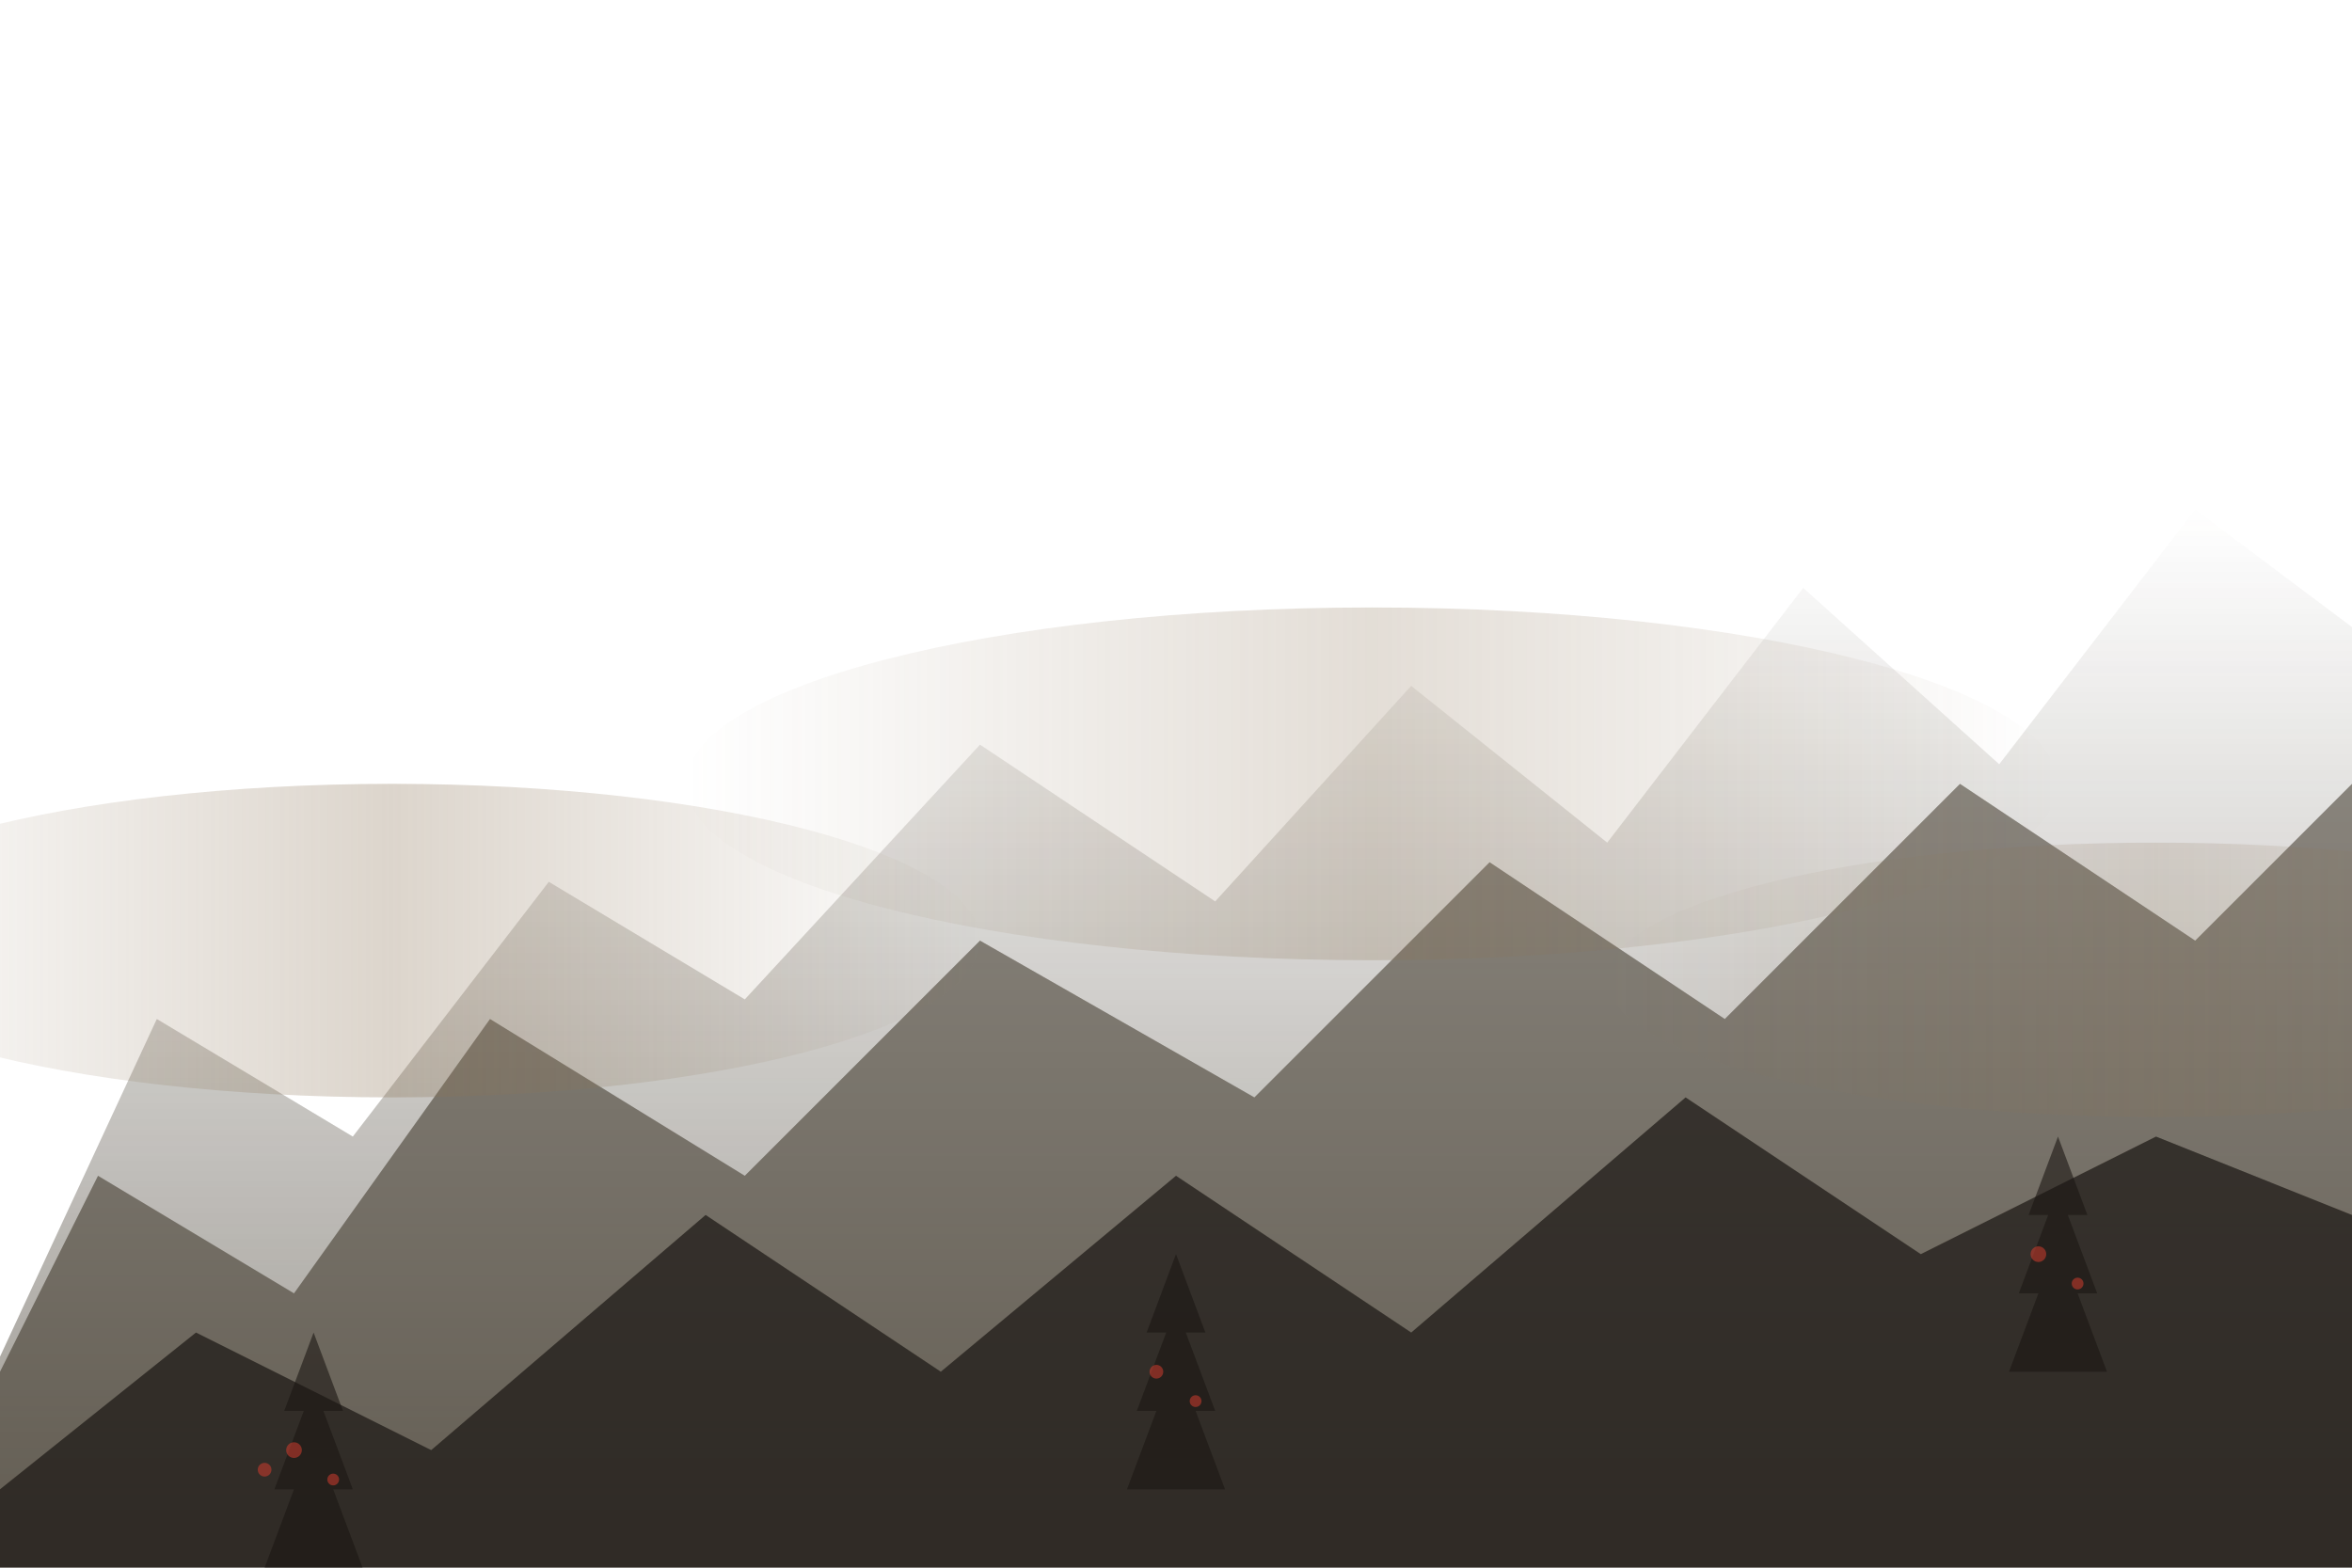
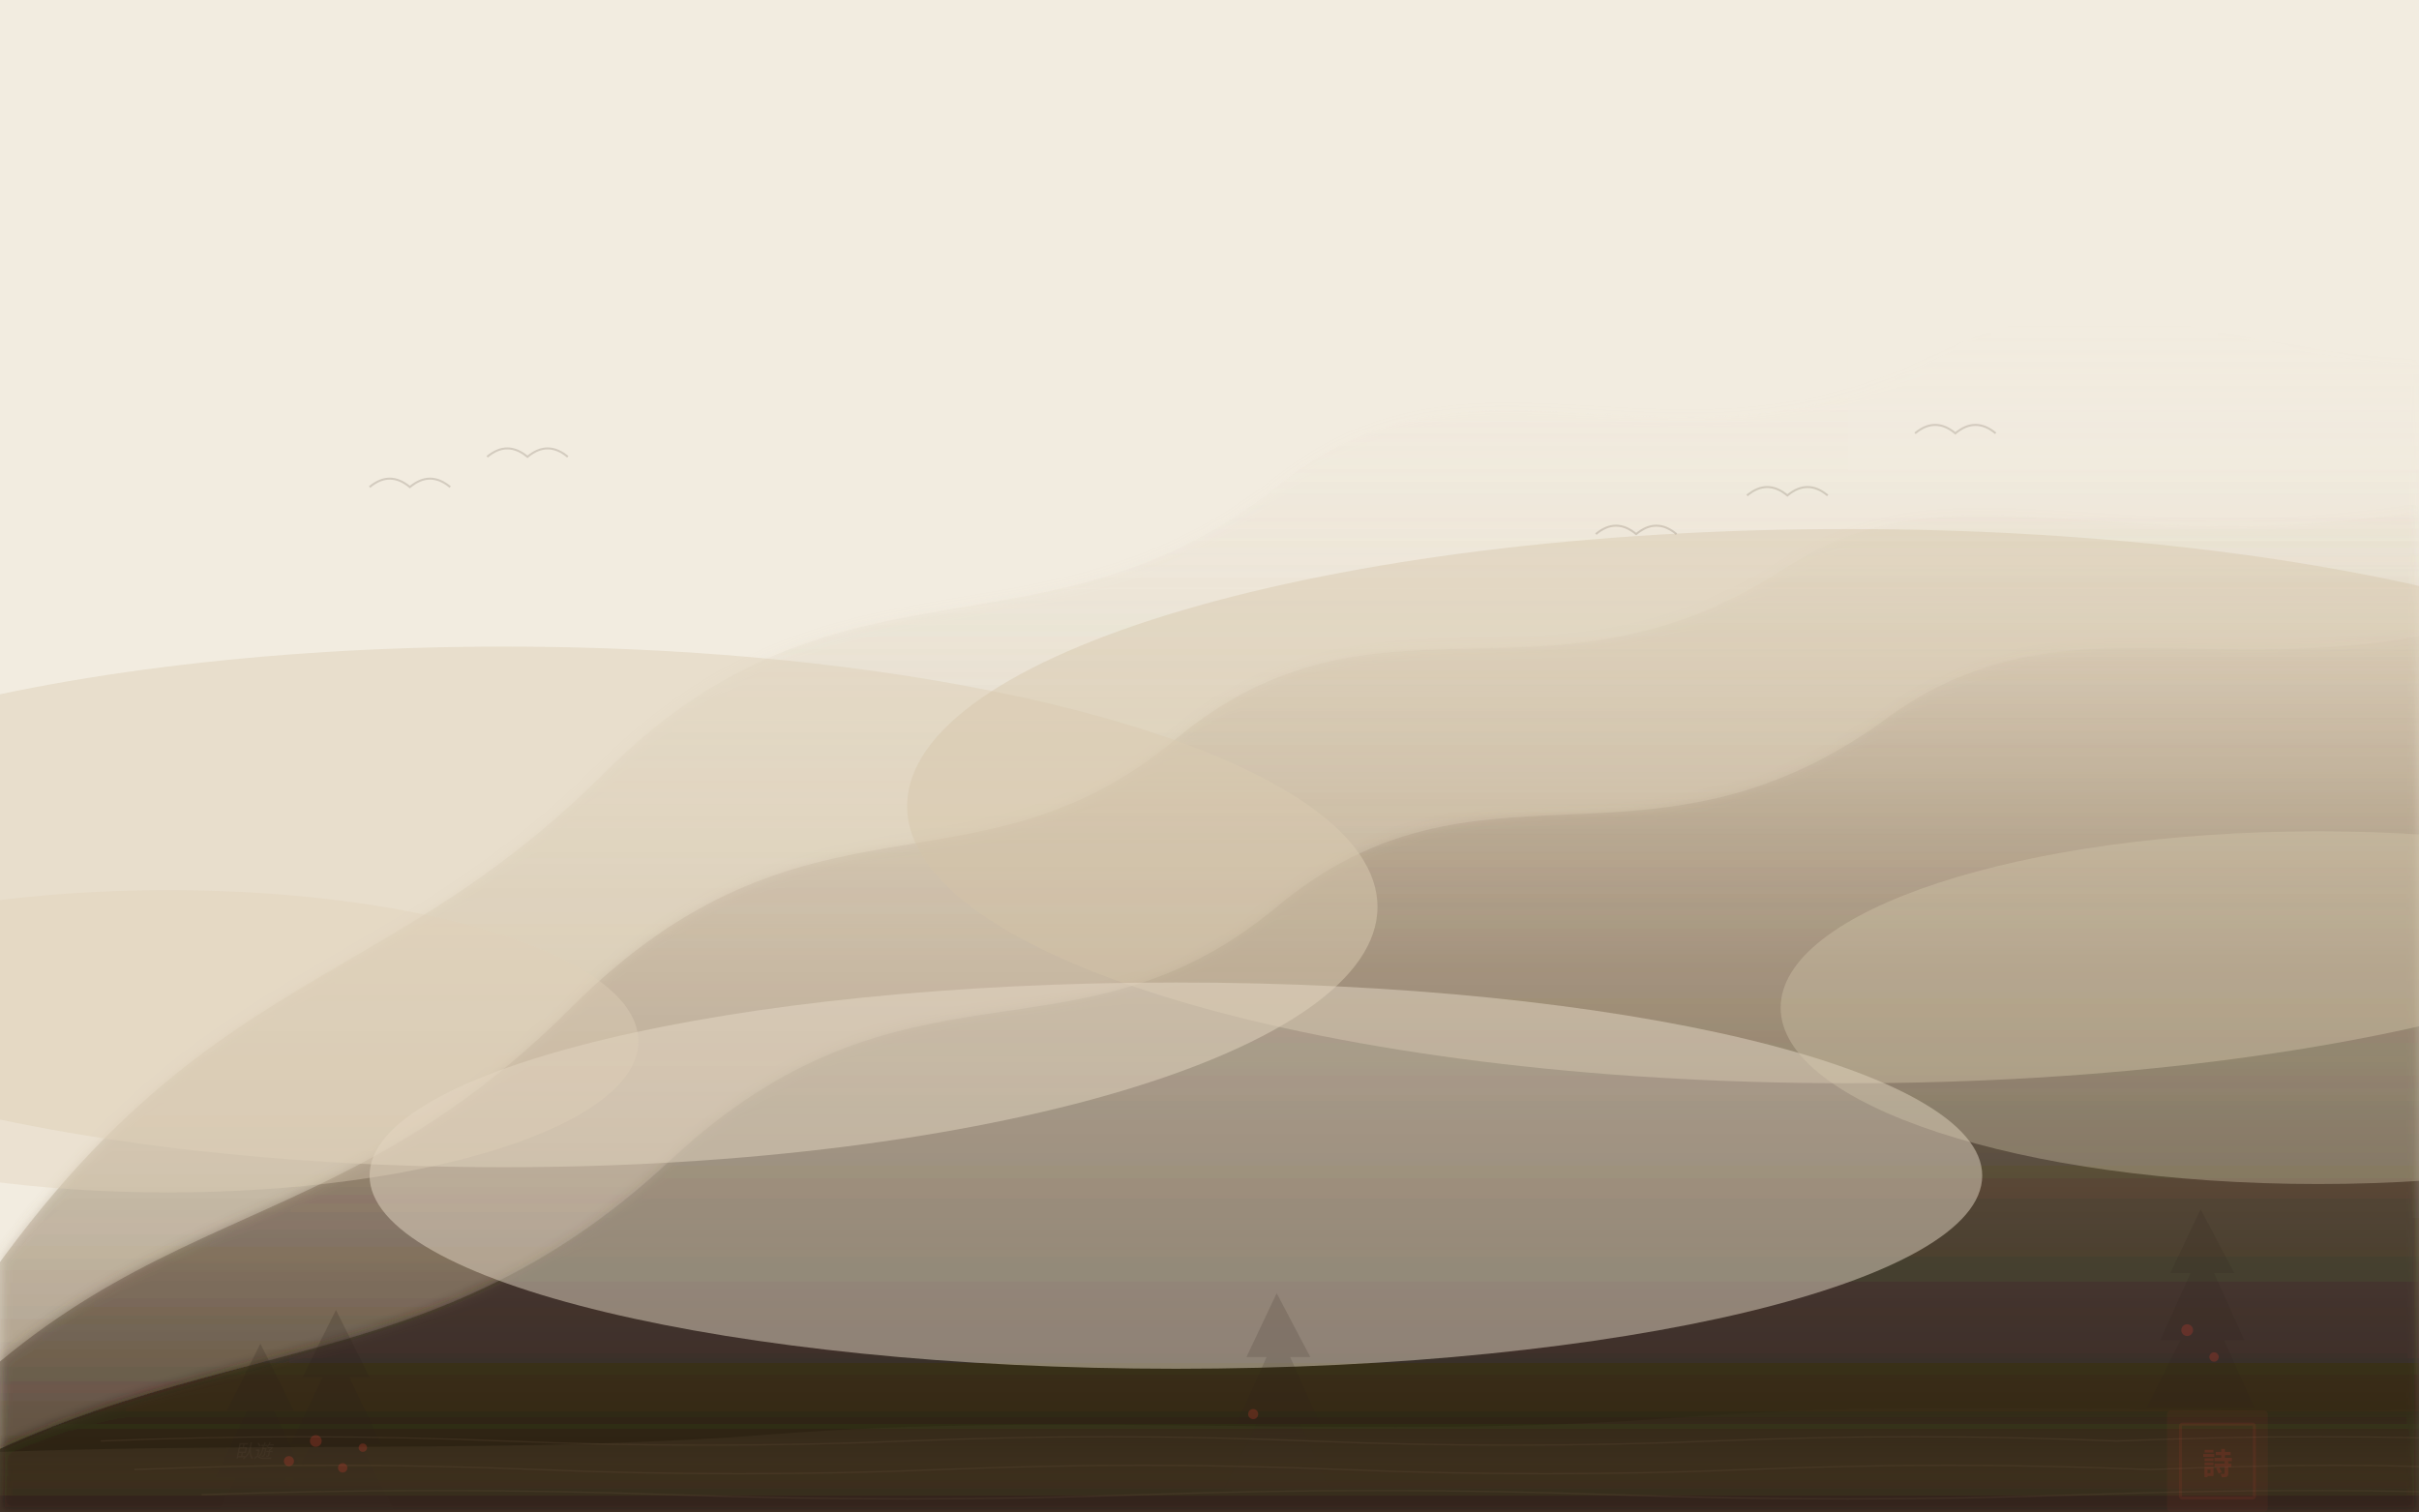
- <svg xmlns="http://www.w3.org/2000/svg" viewBox="0 0 1200 800" width="1200" height="800" preserveAspectRatio="xMidYMid slice">
+ <svg xmlns="http://www.w3.org/2000/svg" viewBox="0 0 1440 900" width="1440" height="900">
  <defs>
-     <linearGradient id="mist1" x1="0%" y1="0%" x2="100%" y2="0%">
-       <stop offset="0%" stop-color="#8B7355" stop-opacity="0" />
-       <stop offset="50%" stop-color="#8B7355" stop-opacity="0.6" />
-       <stop offset="100%" stop-color="#8B7355" stop-opacity="0" />
+     <filter id="paperNoise" x="0%" y="0%" width="100%" height="100%">
+       <feTurbulence type="fractalNoise" baseFrequency="0.65" numOctaves="3" stitchTiles="stitch" result="noise" />
+       <feColorMatrix type="saturate" values="0" in="noise" result="gray" />
+       <feBlend in="SourceGraphic" in2="gray" mode="multiply" result="blend" />
+       <feComposite in="blend" in2="SourceGraphic" operator="in" />
+     </filter>
+     <filter id="inkBleed" x="-8%" y="-8%" width="116%" height="116%">
+       <feGaussianBlur stdDeviation="3.5" result="blur" />
+       <feMerge>
+         <feMergeNode in="blur" />
+         <feMergeNode in="SourceGraphic" />
+       </feMerge>
+     </filter>
+     <filter id="softEdge" x="-3%" y="-3%" width="106%" height="106%">
+       <feGaussianBlur stdDeviation="2" />
+     </filter>
+     <linearGradient id="g1" x1="0%" y1="0%" x2="0%" y2="100%">
+       <stop offset="0%" stop-color="#e8dfd0" stop-opacity="0" />
+       <stop offset="50%" stop-color="#b8a888" stop-opacity="0.20" />
+       <stop offset="100%" stop-color="#6b5540" stop-opacity="0.40" />
    </linearGradient>
-     <linearGradient id="mist2" x1="0%" y1="0%" x2="100%" y2="0%">
-       <stop offset="0%" stop-color="#C0392B" stop-opacity="0" />
-       <stop offset="40%" stop-color="#C0392B" stop-opacity="0.3" />
-       <stop offset="100%" stop-color="#C0392B" stop-opacity="0" />
+     <linearGradient id="g2" x1="0%" y1="0%" x2="0%" y2="100%">
+       <stop offset="0%" stop-color="#c8b898" stop-opacity="0" />
+       <stop offset="45%" stop-color="#8a7260" stop-opacity="0.28" />
+       <stop offset="100%" stop-color="#3d3020" stop-opacity="0.55" />
    </linearGradient>
-     <linearGradient id="ink1" x1="0%" y1="100%" x2="0%" y2="0%">
-       <stop offset="0%" stop-color="#2c2416" stop-opacity="0.8" />
-       <stop offset="100%" stop-color="#2c2416" stop-opacity="0" />
+     <linearGradient id="g3" x1="0%" y1="0%" x2="0%" y2="100%">
+       <stop offset="0%" stop-color="#9a8070" stop-opacity="0" />
+       <stop offset="40%" stop-color="#5a4a38" stop-opacity="0.35" />
+       <stop offset="100%" stop-color="#1a140a" stop-opacity="0.70" />
+     </linearGradient>
+     <linearGradient id="gMist" x1="0%" y1="100%" x2="0%" y2="0%">
+       <stop offset="0%" stop-color="#d8cbb0" stop-opacity="0.60" />
+       <stop offset="100%" stop-color="#d8cbb0" stop-opacity="0" />
+     </linearGradient>
+     <linearGradient id="gWater" x1="0%" y1="0%" x2="0%" y2="100%">
+       <stop offset="0%" stop-color="#8a7560" stop-opacity="0" />
+       <stop offset="40%" stop-color="#7a6548" stop-opacity="0.18" />
+       <stop offset="100%" stop-color="#4a3a28" stop-opacity="0.35" />
    </linearGradient>
  </defs>
-   <path d="M-50 800 L80 520 L180 580 L280 450 L380 510 L500 380 L620 460 L720 350 L820 430 L920 300 L1020 390 L1120 260 L1200 320 L1200 800 Z" fill="url(#ink1)" opacity="0.6" />
-   <path d="M-50 800 L50 600 L150 660 L250 520 L380 600 L500 480 L640 560 L760 440 L880 520 L1000 400 L1120 480 L1200 400 L1200 800 Z" fill="#2c2416" opacity="0.5" />
-   <path d="M-50 800 L100 680 L220 740 L360 620 L480 700 L600 600 L720 680 L860 560 L980 640 L1100 580 L1200 620 L1200 800 Z" fill="#1a1612" opacity="0.7" />
-   <ellipse cx="200" cy="480" rx="300" ry="80" fill="url(#mist1)" opacity="0.5" />
-   <ellipse cx="700" cy="400" rx="350" ry="90" fill="url(#mist1)" opacity="0.4" />
-   <ellipse cx="1100" cy="500" rx="280" ry="70" fill="url(#mist1)" opacity="0.3" />
-   <g fill="#1a1612" opacity="0.6">
-     <polygon points="160,680 145,720 155,720 140,760 150,760 135,800 185,800 170,760 180,760 165,720 175,720" />
-     <polygon points="1050,580 1035,620 1045,620 1030,660 1040,660 1025,700 1075,700 1060,660 1070,660 1055,620 1065,620" />
-     <polygon points="600,640 585,680 595,680 580,720 590,720 575,760 625,760 610,720 620,720 605,680 615,680" />
+   <rect width="1440" height="900" fill="#f2ece0" />
+   <path d="M-100,920 C80,560 200,620 360,460 C500,320 620,400 760,290 C880,190 1000,300 1160,210 C1280,140 1380,260 1540,200 L1540,920 Z" fill="url(#g1)" filter="url(#inkBleed)" />
+   <path d="M-100,920 C60,700 180,760 340,600 C480,460 580,540 700,440 C820,340 920,430 1060,340 C1180,260 1280,360 1540,280 L1540,920 Z" fill="url(#g2)" filter="url(#inkBleed)" />
+   <path d="M-100,920 C100,780 240,840 400,690 C540,560 640,640 760,540 C880,440 980,530 1120,430 C1240,340 1340,430 1540,350 L1540,920 Z" fill="url(#g3)" filter="url(#inkBleed)" />
+   <rect x="1100" y="0" width="340" height="280" fill="#f2ece0" opacity="0.50" />
+   <ellipse cx="300" cy="540" rx="520" ry="155" fill="#ddd0b8" opacity="0.50" />
+   <ellipse cx="1100" cy="480" rx="560" ry="165" fill="#d4c4a8" opacity="0.42" />
+   <ellipse cx="700" cy="700" rx="480" ry="115" fill="#e8dcc8" opacity="0.48" />
+   <ellipse cx="100" cy="620" rx="280" ry="90" fill="#e0d0b8" opacity="0.38" />
+   <ellipse cx="1380" cy="600" rx="320" ry="105" fill="#d8cbb0" opacity="0.35" />
+   <g fill="#2a2018" opacity="0.20">
+     <polygon points="200,780 180,820 192,820 173,860 185,860 165,900 235,900 215,860 227,860 208,820 220,820" />
+     <polygon points="155,800 135,840 147,840 128,880 140,880 120,920 190,920 170,880 182,880 163,840 175,840" />
  </g>
-   <g fill="#c0392b" opacity="0.6">
-     <circle cx="150" cy="740" r="4" />
-     <circle cx="170" cy="755" r="3" />
-     <circle cx="135" cy="750" r="3.5" />
-     <circle cx="1040" cy="640" r="4" />
-     <circle cx="1060" cy="655" r="3" />
-     <circle cx="590" cy="700" r="3.5" />
-     <circle cx="610" cy="715" r="3" />
+   <g fill="#2a2018" opacity="0.16">
+     <polygon points="1310,720 1292,758 1304,758 1286,798 1298,798 1278,838 1342,838 1324,798 1336,798 1318,758 1330,758" />
+     <polygon points="760,770 742,808 754,808 736,848 748,848 728,888 792,888 774,848 786,848 768,808 780,808" />
  </g>
+   <path d="M-100,870 C100,855 280,868 460,854 C640,840 820,858 1000,844 C1180,830 1360,848 1540,835 L1540,920 L-100,920 Z" fill="url(#gWater)" />
+   <g stroke="#6a5540" stroke-width="0.8" fill="none" opacity="0.22">
+     <path d="M80,875 Q200,870 320,875 Q440,880 560,875 Q680,870 800,875 Q920,880 1040,875 Q1160,870 1280,875 Q1400,870 1480,875" />
+     <path d="M120,890 Q260,885 400,890 Q540,895 680,890 Q820,885 960,890 Q1100,895 1240,890 Q1380,885 1500,890" />
+     <path d="M60,858 Q180,853 300,858 Q420,863 540,858 Q660,853 780,858 Q900,863 1020,858 Q1140,853 1260,858 Q1380,853 1500,858" />
+   </g>
+   <g fill="#c0392b" opacity="0.30">
+     <circle cx="188" cy="858" r="3.5" />
+     <circle cx="204" cy="874" r="2.8" />
+     <circle cx="172" cy="870" r="3" />
+     <circle cx="216" cy="862" r="2.5" />
+     <circle cx="1302" cy="792" r="3.5" />
+     <circle cx="1318" cy="808" r="2.8" />
+     <circle cx="746" cy="842" r="3" />
+   </g>
+   <g stroke="#4a3a28" stroke-width="1.2" fill="none" opacity="0.18">
+     <path d="M220,290 Q232,280 244,290 Q256,280 268,290" />
+     <path d="M290,272 Q302,262 314,272 Q326,262 338,272" />
+     <path d="M950,318 Q962,308 974,318 Q986,308 998,318" />
+     <path d="M1040,295 Q1052,285 1064,295 Q1076,285 1088,295" />
+     <path d="M1140,258 Q1152,248 1164,258 Q1176,248 1188,258" />
+   </g>
+   <rect x="1290" y="840" width="60" height="60" fill="#c0392b" opacity="0.07" rx="2" />
+   <rect x="1298" y="848" width="44" height="44" fill="none" stroke="#c0392b" stroke-width="1.8" opacity="0.12" rx="1" />
+   <text x="1320" y="878" text-anchor="middle" font-size="18" fill="#c0392b" opacity="0.20" font-family="serif" font-weight="bold">詩</text>
+   <text x="140" y="868" font-size="11" fill="#8a7260" opacity="0.09" font-family="serif" font-style="italic">臥遊</text>
</svg>
